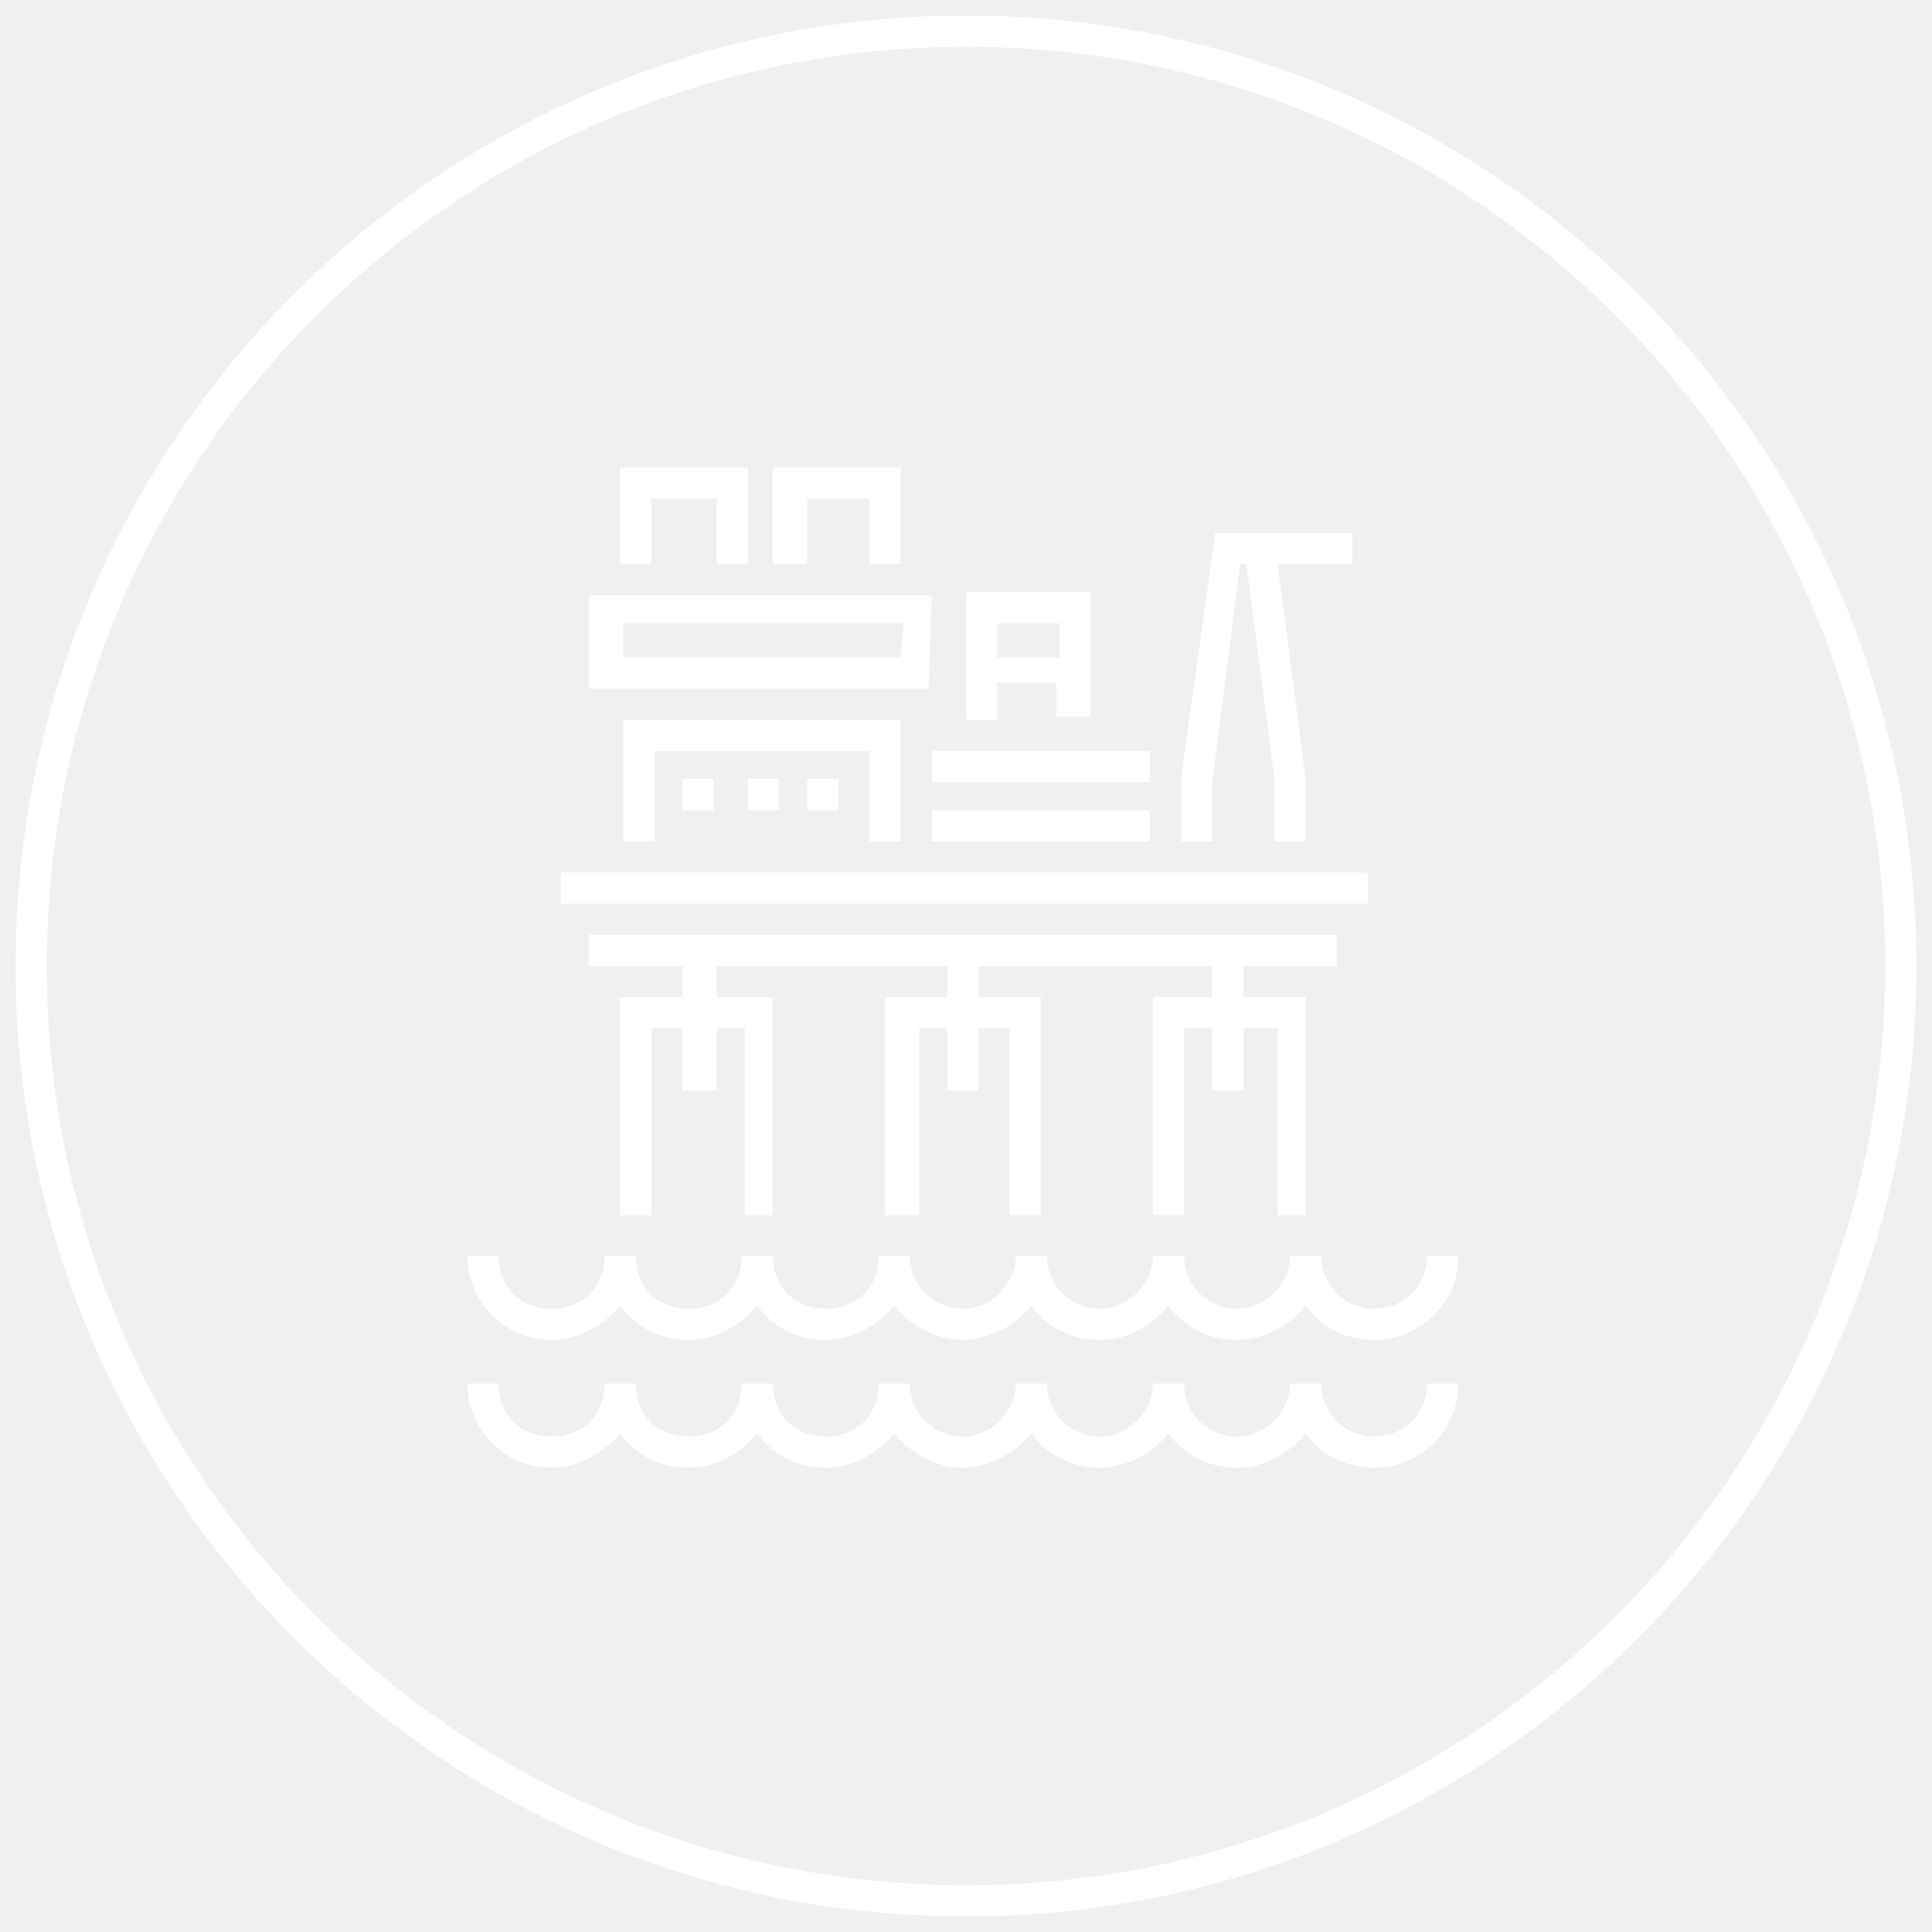
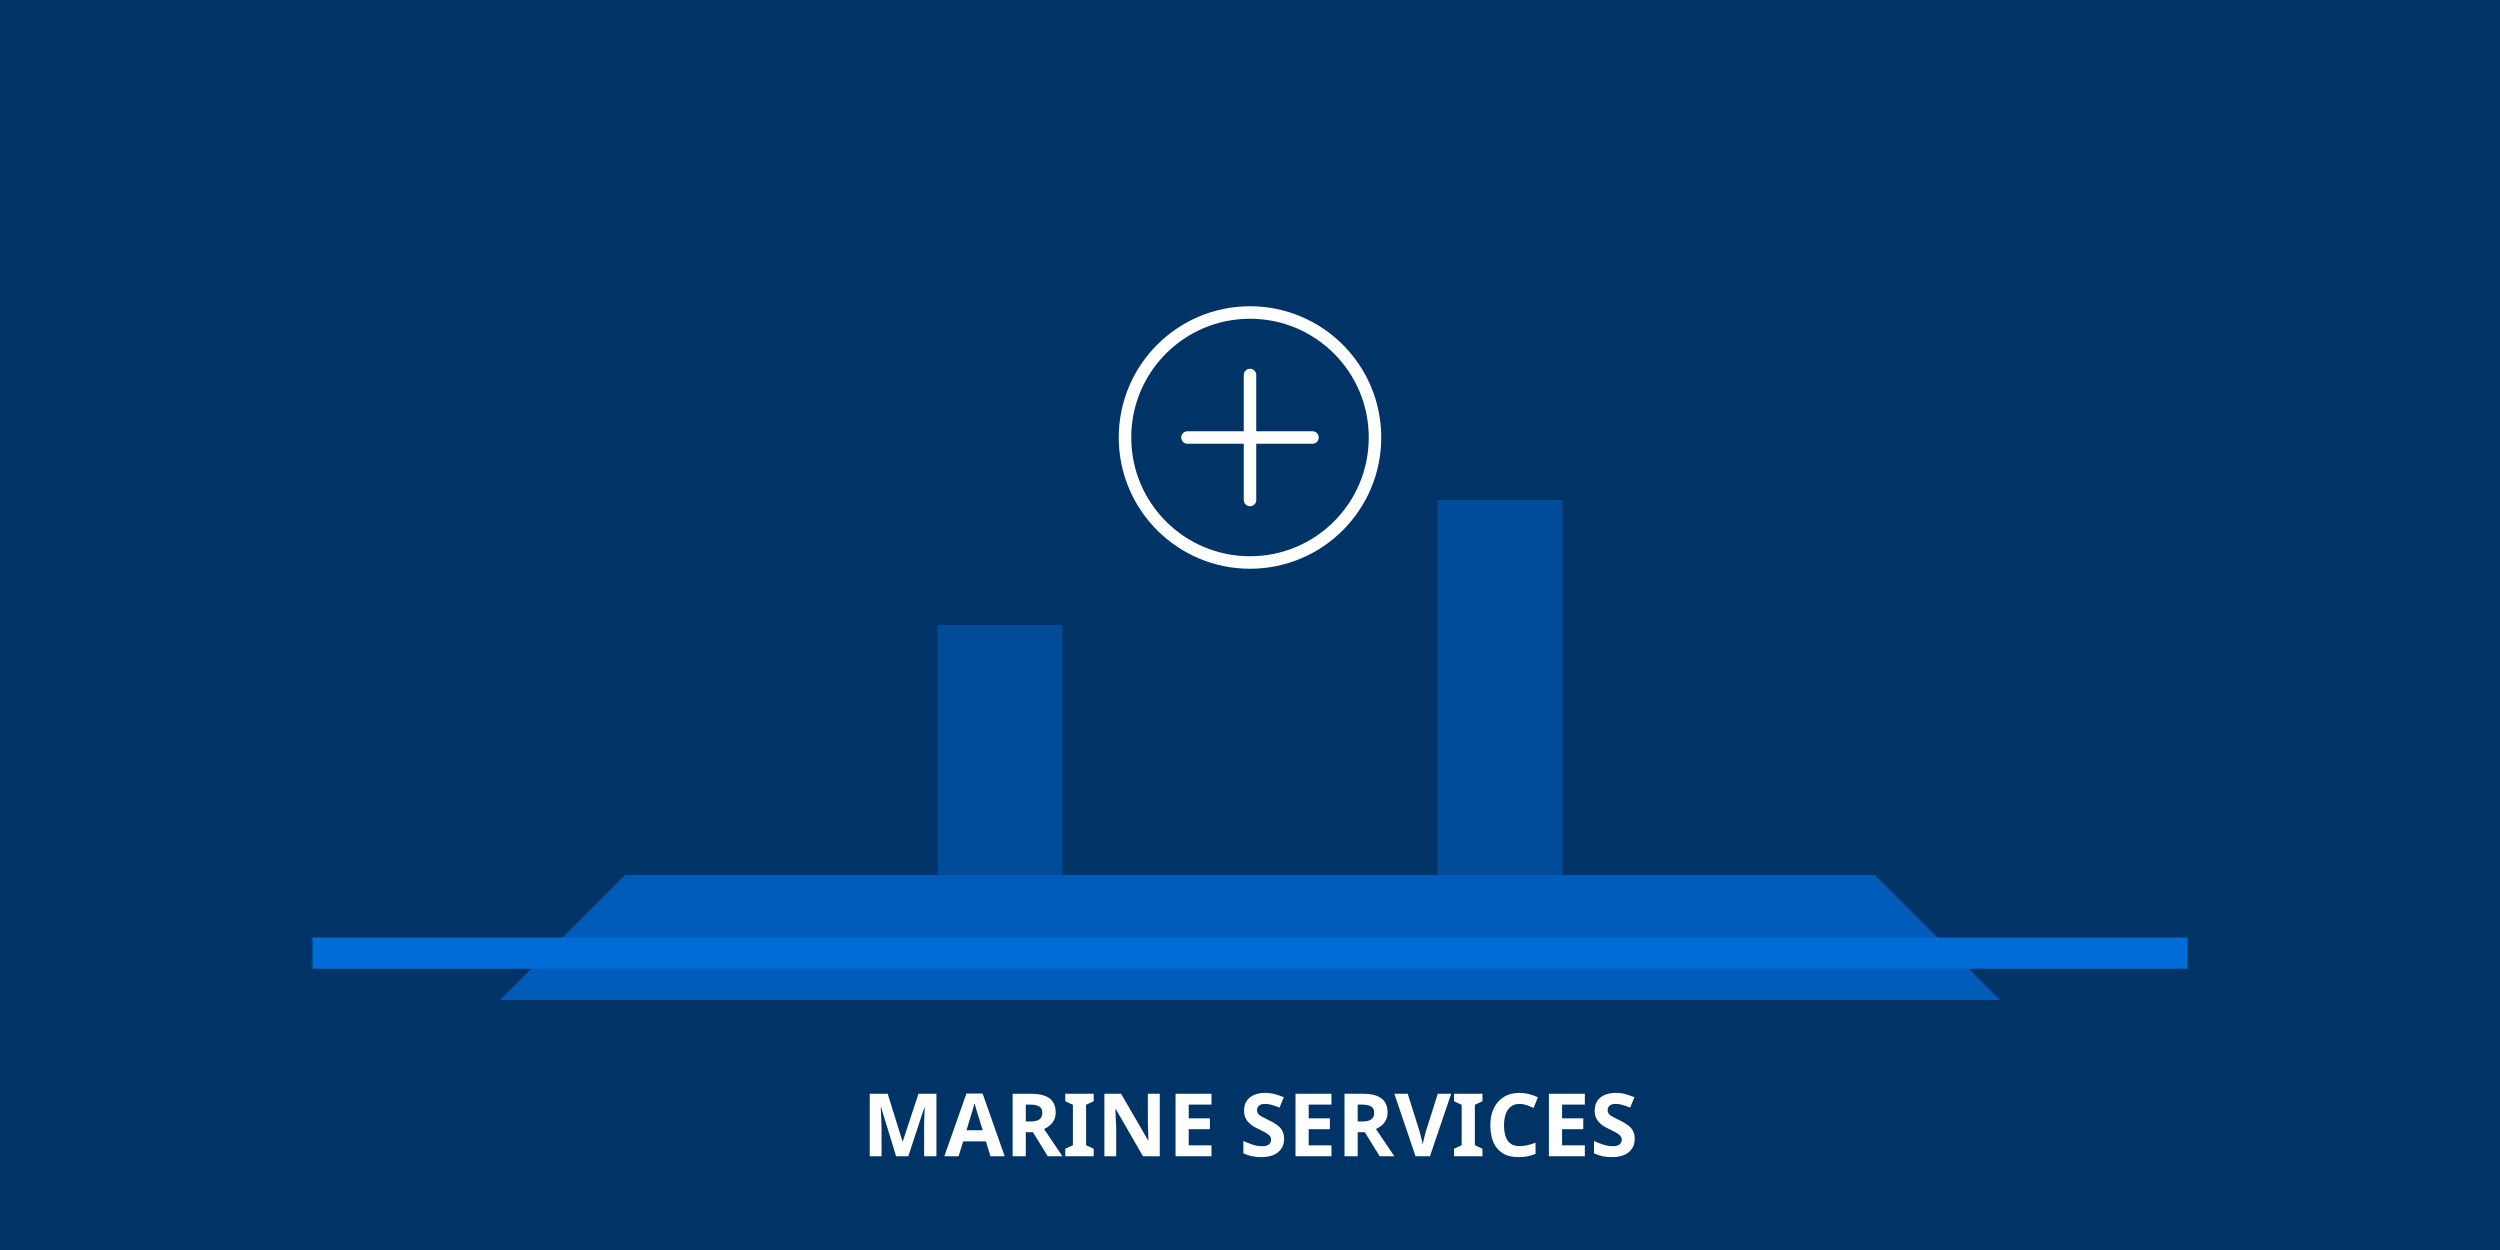
- <svg xmlns="http://www.w3.org/2000/svg" version="1.1" id="Layer_1" x="0px" y="0px" width="62px" height="62px" viewBox="0 0 62 62" enable-background="new 0 0 62 62" xml:space="preserve">
-   <g transform="translate(1 1)">
-     <circle fill="none" stroke="#FFFFFF" cx="30" cy="30" r="30" />
-   </g>
-   <g>
-     <path fill="#FFFFFF" d="M44.1,42c-0.9,0-1.7-0.7-1.7-1.7h-0.5h-0.5c0,0.9-0.8,1.7-1.7,1.7S38,41.3,38,40.3h-0.5h-0.5   c0,0.9-0.8,1.7-1.7,1.7c-0.9,0-1.7-0.7-1.7-1.7h-0.5h-0.5c0,0.9-0.8,1.7-1.7,1.7s-1.7-0.7-1.7-1.7h-0.5h-0.5c0,1-0.7,1.7-1.7,1.7   c-1,0-1.7-0.7-1.7-1.7h-1c0,1-0.7,1.7-1.7,1.7c-1,0-1.7-0.7-1.7-1.7h-1c0,1-0.7,1.7-1.7,1.7c-1,0-1.7-0.7-1.7-1.7h-1   c0,1.5,1.2,2.7,2.7,2.7c0.9,0,1.7-0.5,2.2-1.1c0.5,0.7,1.3,1.1,2.2,1.1c0.9,0,1.7-0.5,2.2-1.1c0.5,0.7,1.3,1.1,2.2,1.1   c0.9,0,1.7-0.5,2.2-1.1c0.5,0.6,1.3,1.1,2.2,1.1s1.7-0.5,2.2-1.1c0.5,0.7,1.3,1.1,2.2,1.1c0.9,0,1.7-0.5,2.2-1.1   c0.5,0.7,1.3,1.1,2.2,1.1c0.9,0,1.7-0.5,2.2-1.1c0.5,0.7,1.3,1.1,2.2,1.1c1.5,0,2.7-1.2,2.7-2.7h-1C45.8,41.2,45.1,42,44.1,42z" />
-     <path fill="#FFFFFF" d="M44.1,46.1c-0.9,0-1.7-0.7-1.7-1.7h-0.5h-0.5c0,0.9-0.8,1.7-1.7,1.7S38,45.4,38,44.4h-0.5h-0.5   c0,0.9-0.8,1.7-1.7,1.7c-0.9,0-1.7-0.7-1.7-1.7h-0.5h-0.5c0,0.9-0.8,1.7-1.7,1.7s-1.7-0.7-1.7-1.7h-0.5h-0.5c0,1-0.7,1.7-1.7,1.7   c-1,0-1.7-0.7-1.7-1.7h-1c0,1-0.7,1.7-1.7,1.7c-1,0-1.7-0.7-1.7-1.7h-1c0,1-0.7,1.7-1.7,1.7c-1,0-1.7-0.7-1.7-1.7h-1   c0,1.5,1.2,2.7,2.7,2.7c0.9,0,1.7-0.5,2.2-1.1c0.5,0.7,1.3,1.1,2.2,1.1c0.9,0,1.7-0.5,2.2-1.1c0.5,0.7,1.3,1.1,2.2,1.1   c0.9,0,1.7-0.5,2.2-1.1c0.5,0.6,1.3,1.1,2.2,1.1s1.7-0.5,2.2-1.1c0.5,0.7,1.3,1.1,2.2,1.1c0.9,0,1.7-0.5,2.2-1.1   c0.5,0.7,1.3,1.1,2.2,1.1c0.9,0,1.7-0.5,2.2-1.1c0.5,0.7,1.3,1.1,2.2,1.1c1.5,0,2.7-1.2,2.7-2.7h-1C45.8,45.3,45.1,46.1,44.1,46.1z   " />
-     <polygon fill="#FFFFFF" points="42.9,31 42.9,30 18.9,30 18.9,31 21.9,31 21.9,32 19.9,32 19.9,39 20.9,39 20.9,33 21.9,33    21.9,35 23,35 23,33 23.9,33 23.9,39 24.8,39 24.8,32 23,32 23,31 30.4,31 30.4,32 28.4,32 28.4,39 29.5,39 29.5,33 30.4,33    30.4,35 31.4,35 31.4,33 32.4,33 32.4,39 33.4,39 33.4,32 31.4,32 31.4,31 38.9,31 38.9,32 37,32 37,39 38,39 38,33 38.9,33    38.9,35 39.9,35 39.9,33 41,33 41,39 41.9,39 41.9,32 39.9,32 39.9,31  " />
-     <rect x="18" y="28" fill="#FFFFFF" width="25.9" height="1" />
-     <polygon fill="#FFFFFF" points="28.9,27 28.9,23.1 20,23.1 20,27 21,27 21,24.1 27.9,24.1 27.9,27  " />
-     <rect x="29.9" y="26" fill="#FFFFFF" width="7" height="1" />
-     <rect x="25.9" y="25" fill="#FFFFFF" width="1" height="1" />
-     <rect x="24" y="25" fill="#FFFFFF" width="1" height="1" />
-     <rect x="21.9" y="25" fill="#FFFFFF" width="1" height="1" />
-     <path fill="#FFFFFF" d="M29.9,19.1h-11v3h10.9L29.9,19.1z M28.9,21.1H20v-1.1h9L28.9,21.1z" />
-     <polygon fill="#FFFFFF" points="20.9,16 23,16 23,18.1 24,18.1 24,15 19.9,15 19.9,18.1 20.9,18.1  " />
-     <polygon fill="#FFFFFF" points="25.9,16 27.9,16 27.9,18.1 28.9,18.1 28.9,15 24.8,15 24.8,18.1 25.9,18.1  " />
-     <path fill="#FFFFFF" d="M31.9,21.9h2v1.1H35V19h-4v4.1h1V21.9z M32,20h2v1.1h-2V20z" />
-     <rect x="29.9" y="24.1" fill="#FFFFFF" width="7" height="1" />
-     <polygon fill="#FFFFFF" points="38.9,25.1 39.8,18.1 40,18.1 40.9,25 40.9,27 41.9,27 41.9,25 41,18.1 43.4,18.1 43.4,17.1    40.9,17.1 40.5,17.1 39,17.1 37.9,25 37.9,27 38.9,27  " />
-   </g>
+ <svg xmlns="http://www.w3.org/2000/svg" width="400" height="200" viewBox="0 0 400 200" fill="none">
+   <rect width="400" height="200" fill="#003366" />
+   <path d="M100 140H300L320 160H80L100 140Z" fill="#005CB8" />
+   <path d="M150 140V100H170V140" fill="#004C99" />
+   <path d="M230 140V80H250V140" fill="#004C99" />
+   <rect x="50" y="150" width="300" height="5" fill="#006CD6" />
+   <circle cx="200" cy="70" r="20" stroke="white" stroke-width="2" fill="transparent" fill-opacity="0.1" />
+   <path d="M200 60V80M190 70H210" stroke="white" stroke-width="2" stroke-linecap="round" />
+   <text x="200" y="185" text-anchor="middle" fill="white" font-family="sans-serif" font-weight="bold" font-size="14">MARINE SERVICES</text>
</svg>
